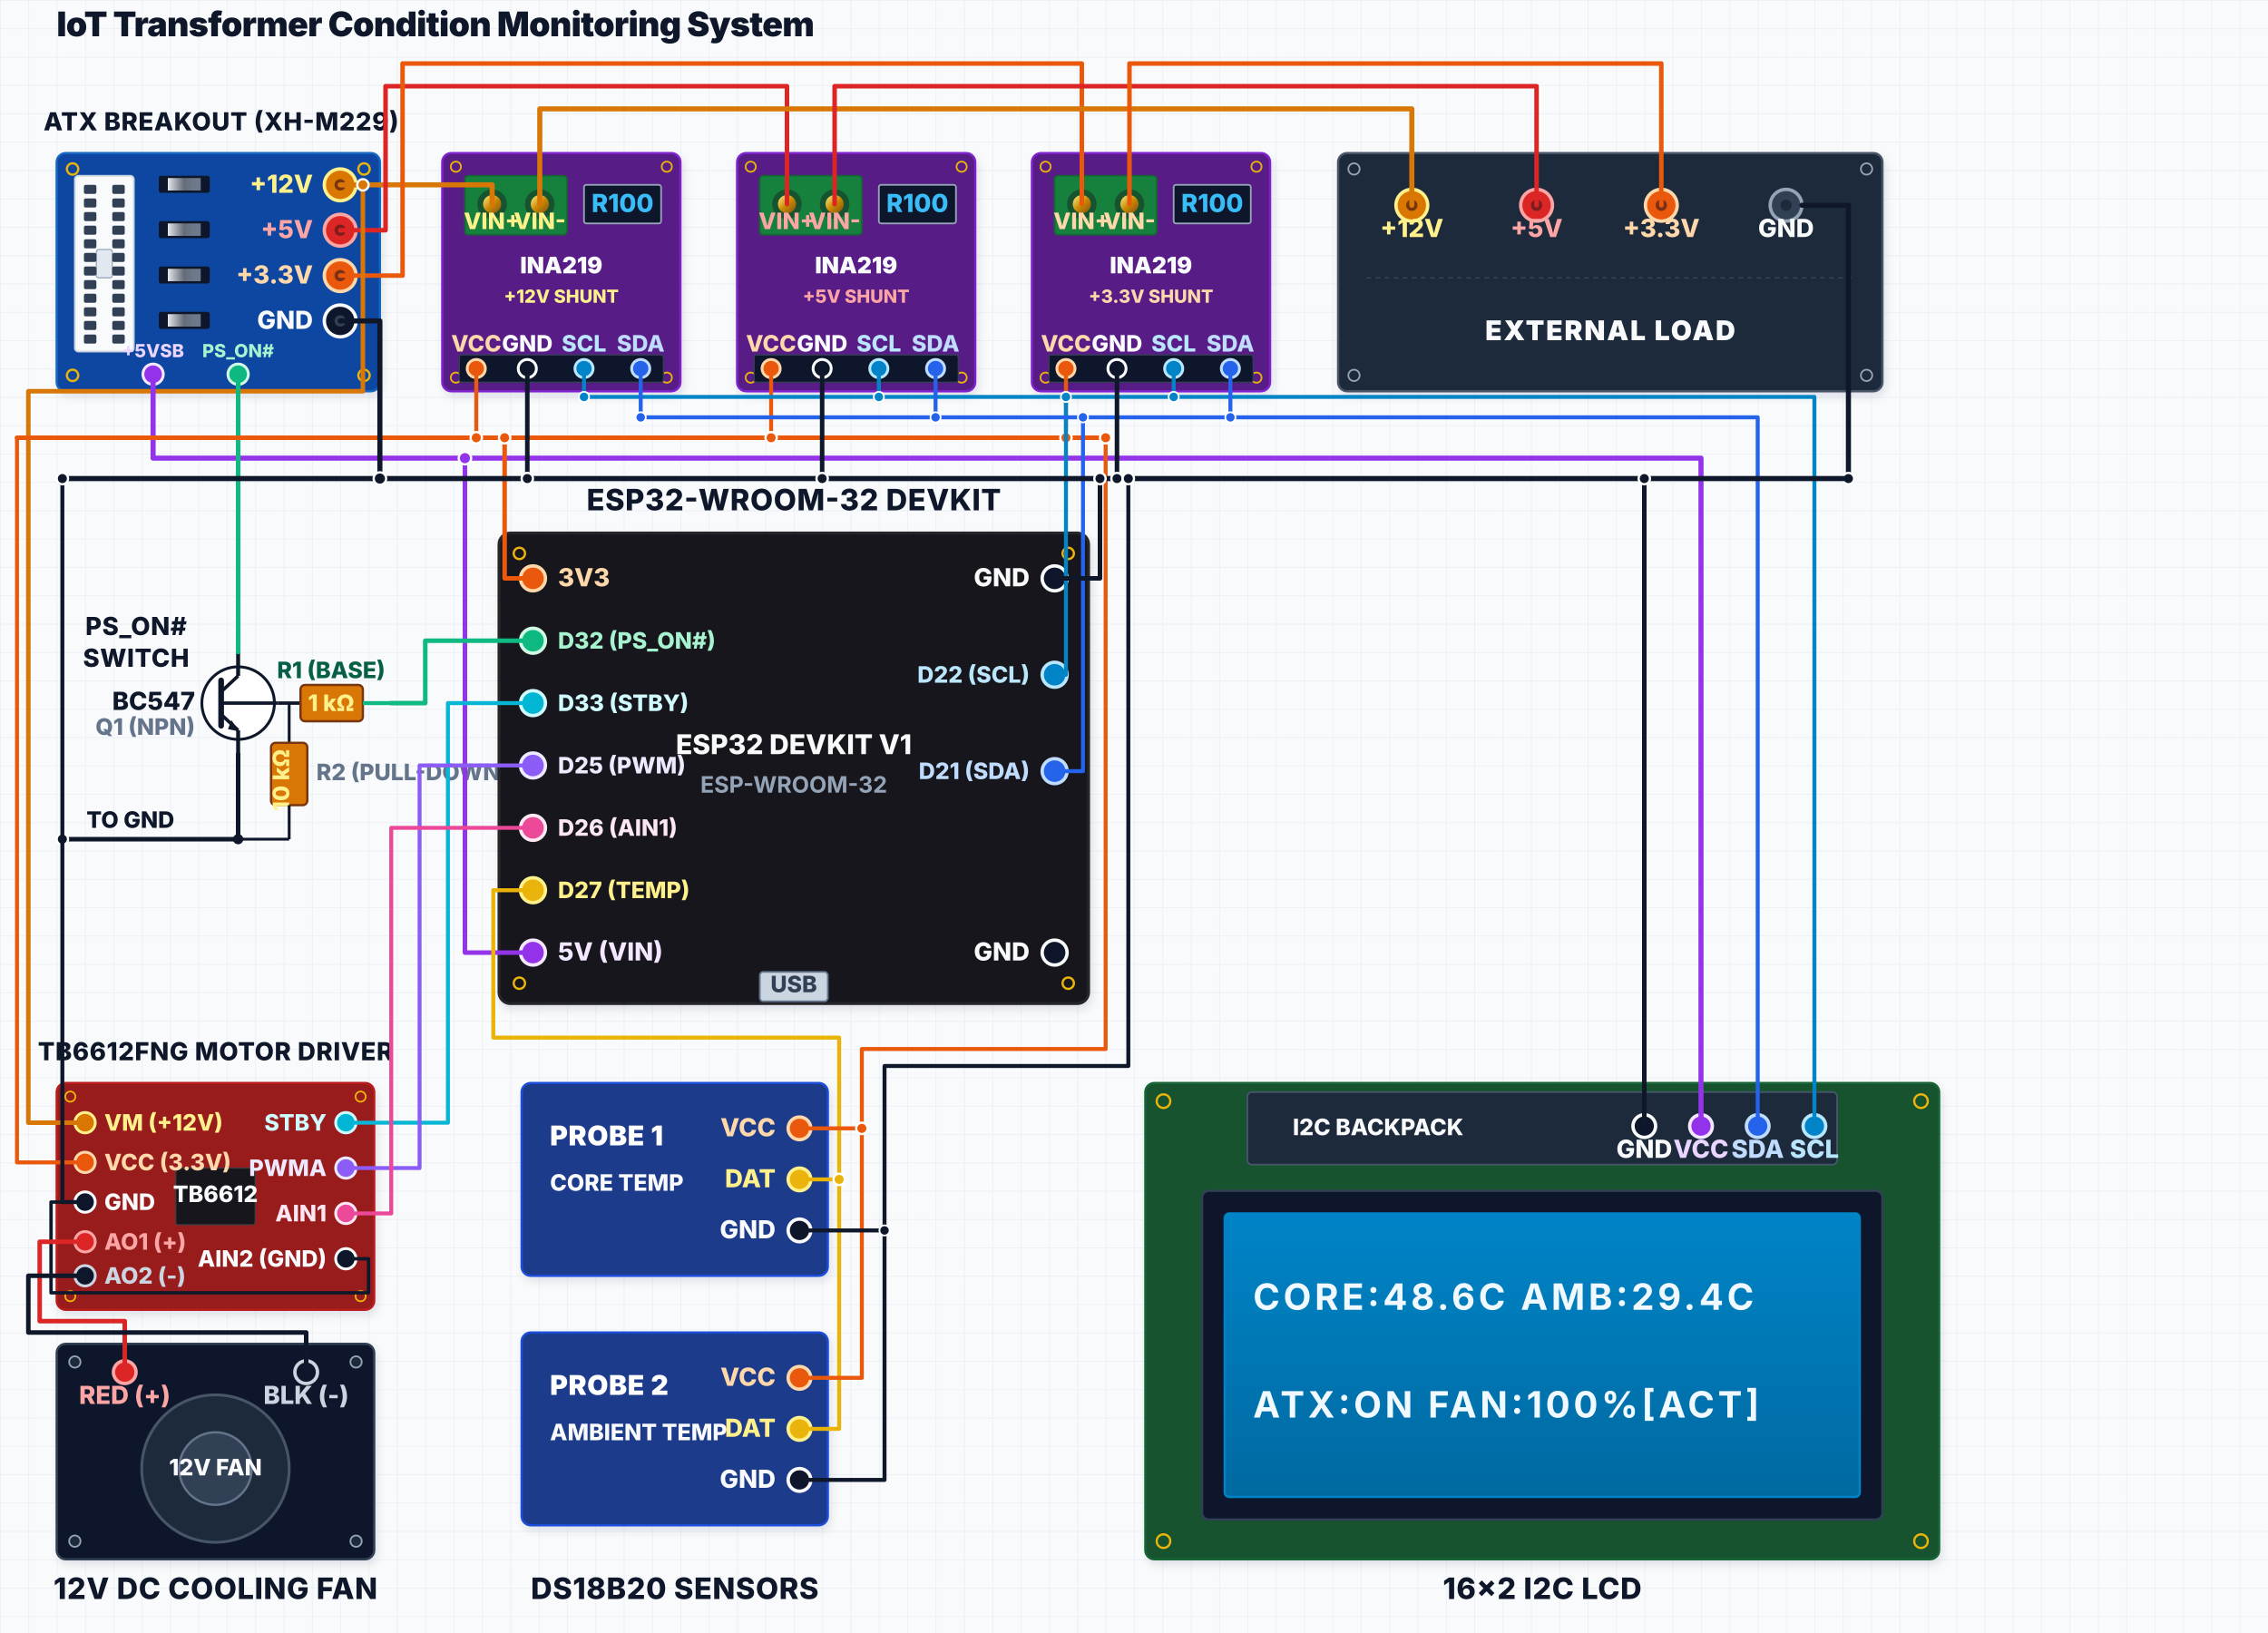
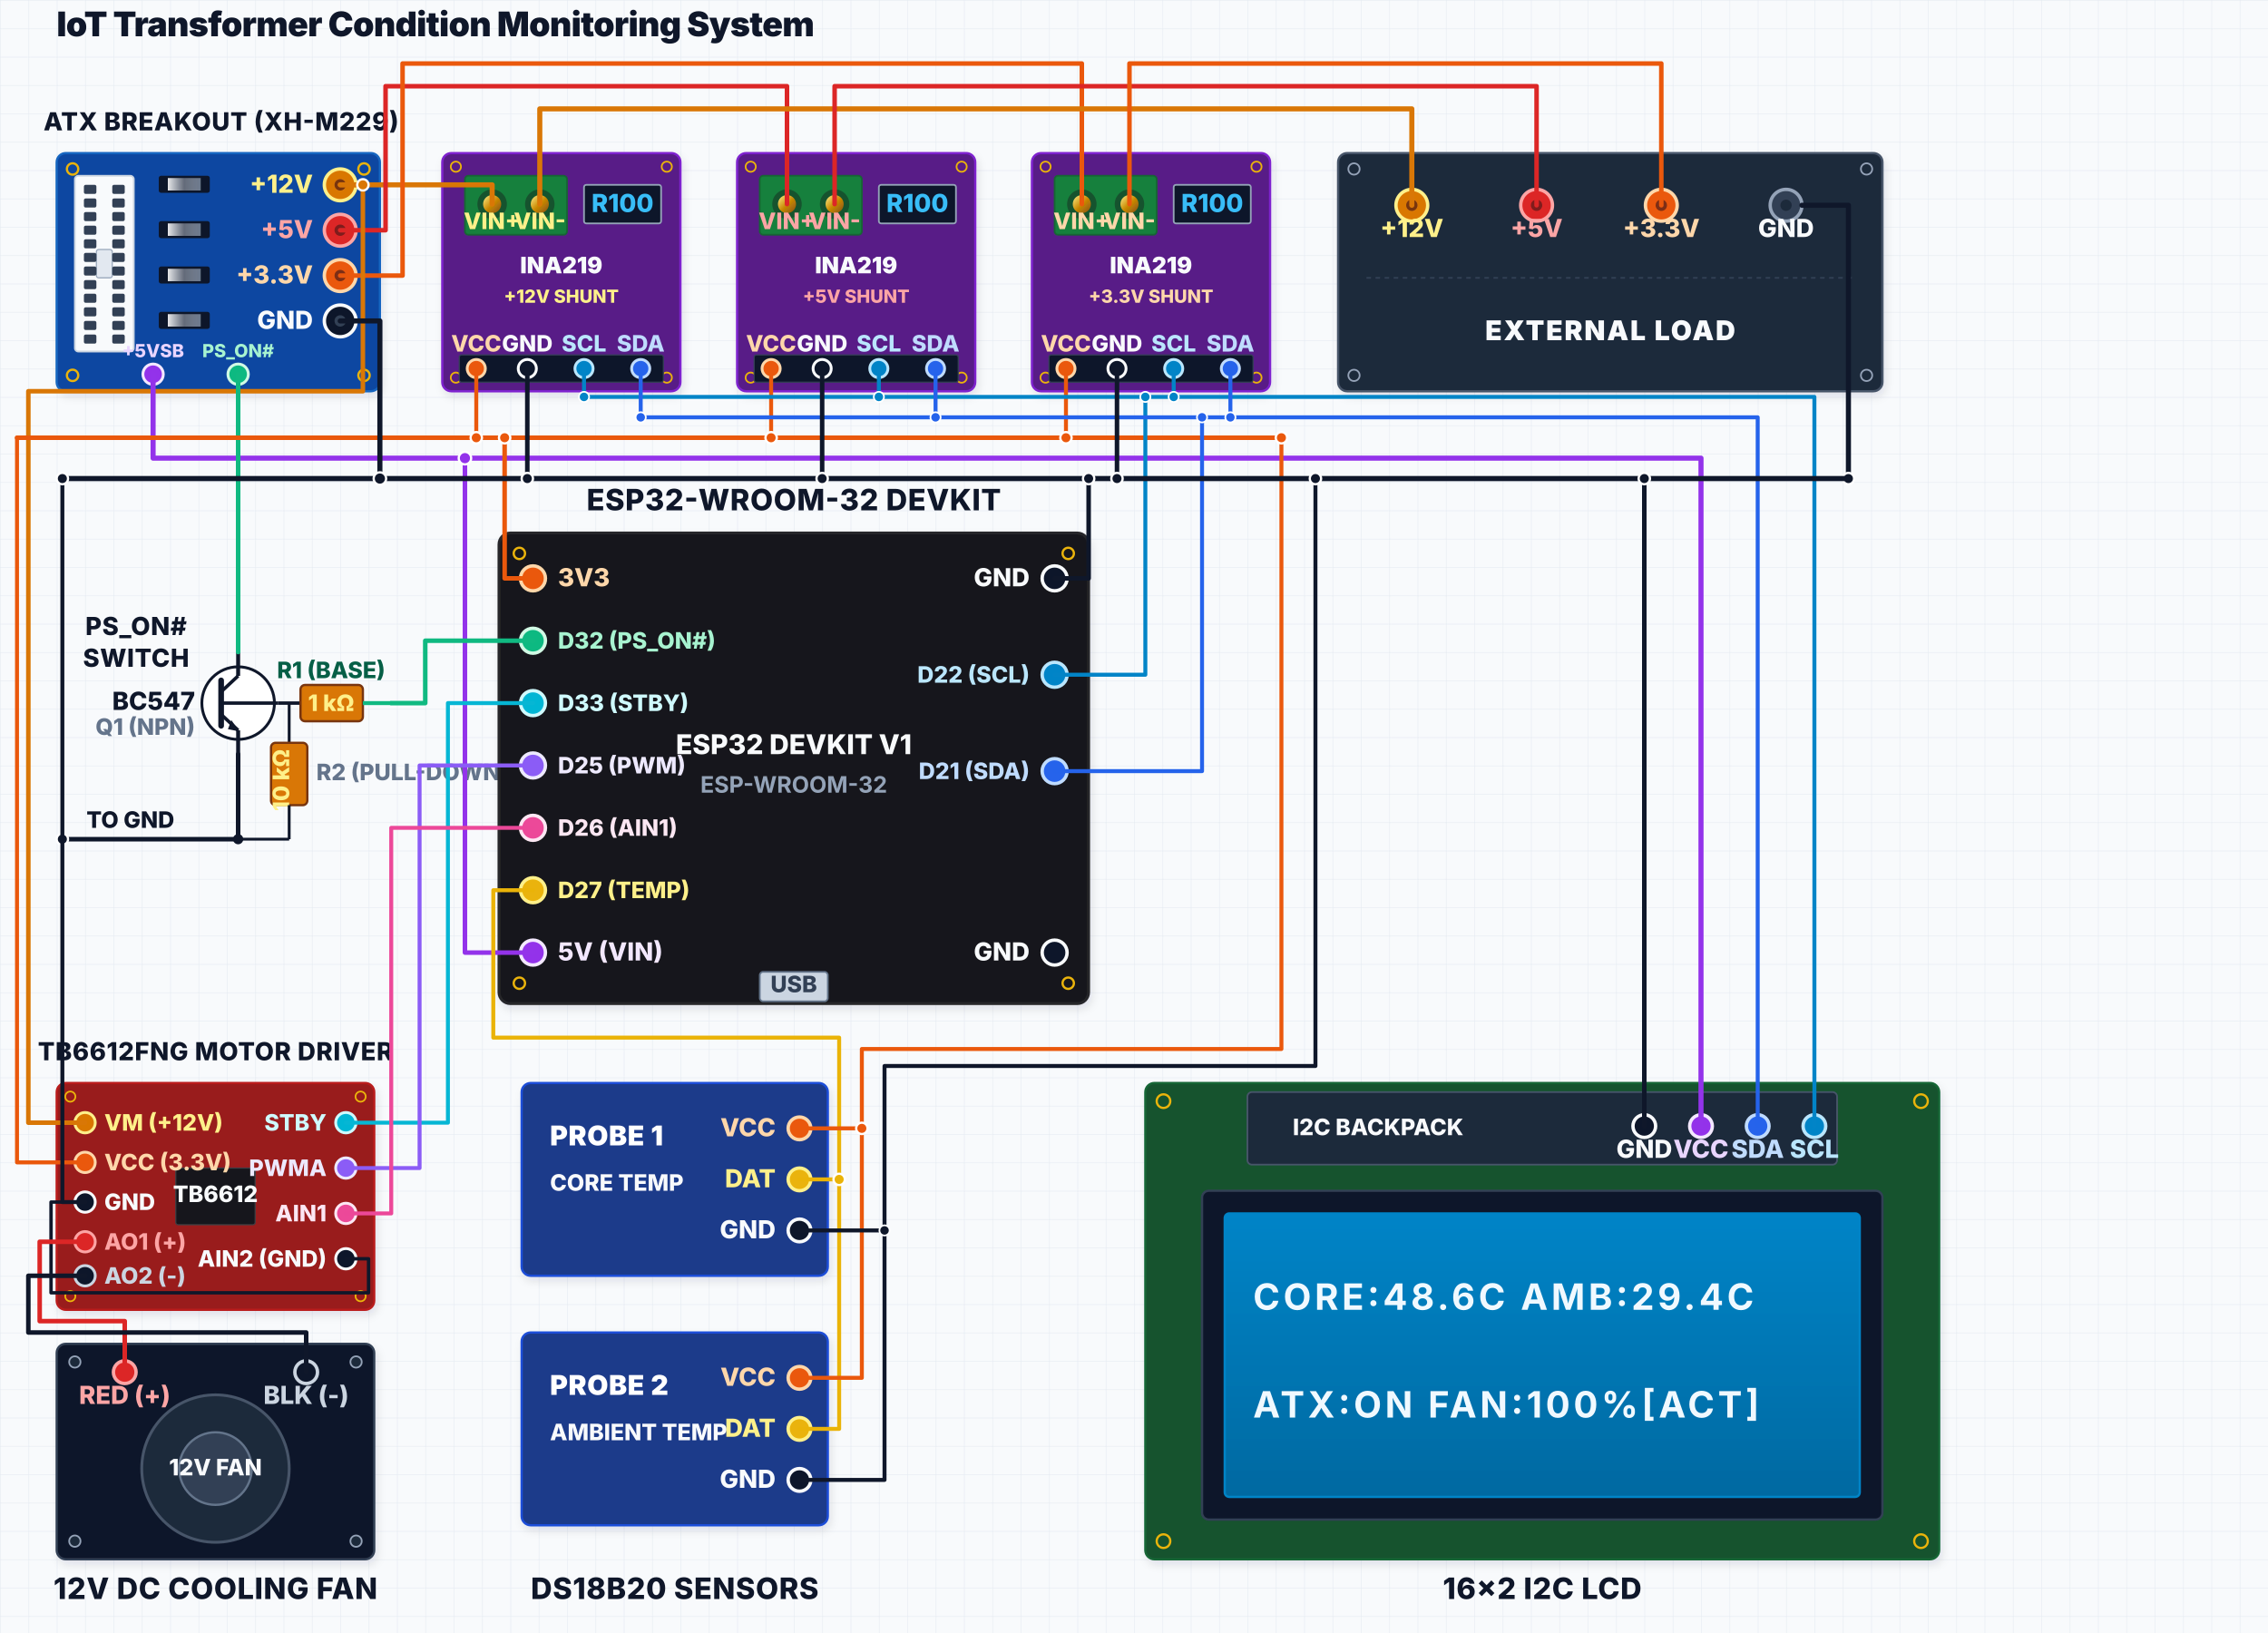
<svg xmlns="http://www.w3.org/2000/svg" viewBox="0 0 2000 1440" width="2000" height="1440">
  <defs>
    <pattern id="cirkit-grid" width="25" height="25" patternUnits="userSpaceOnUse">
      <path d="M 25 0 L 0 0 0 25" fill="none" stroke="#e2e8f0" stroke-width="0.75" />
    </pattern>
    <filter id="pcb-shadow" x="-3%" y="-3%" width="108%" height="110%" filterUnits="userSpaceOnUse">
      <feDropShadow dx="2" dy="4" stdDeviation="4" flood-color="#0f172a" flood-opacity="0.10" />
    </filter>
    <linearGradient id="lcd-blue-glass" x1="0%" y1="0%" x2="0%" y2="100%">
      <stop offset="0%" stop-color="#0284c7" />
      <stop offset="100%" stop-color="#0369a1" />
    </linearGradient>
    <linearGradient id="fuse-glass" x1="0%" y1="0%" x2="100%" y2="0%">
      <stop offset="0%" stop-color="#ffffff" stop-opacity="0.9" />
      <stop offset="50%" stop-color="#e2e8f0" stop-opacity="0.4" />
      <stop offset="100%" stop-color="#94a3b8" stop-opacity="0.7" />
    </linearGradient>
    <linearGradient id="screw-brass" x1="0%" y1="0%" x2="100%" y2="100%">
      <stop offset="0%" stop-color="#fef08a" />
      <stop offset="50%" stop-color="#ca8a04" />
      <stop offset="100%" stop-color="#854d0e" />
    </linearGradient>
  </defs>
  <style>
    text {
      font-family: 'Segoe UI', -apple-system, BlinkMacSystemFont, 'Inter', Roboto, Helvetica, Arial, sans-serif;
      user-select: none;
    }
    .sheet-title {
      font-size: 30px;
      font-weight: 900;
      fill: #0f172a;
      letter-spacing: -0.5px;
    }
    .comp-title {
      font-size: 22px;
      font-weight: 800;
      fill: #0f172a;
      letter-spacing: 0.5px;
    }
    .comp-title-lg {
      font-size: 26px;
      font-weight: 800;
      fill: #0f172a;
      letter-spacing: 0.5px;
    }
    .pin-label {
      font-size: 20px;
      font-weight: 800;
    }
    .pin-label-lg {
      font-size: 22px;
      font-weight: 800;
    }
    .wire-line {
      fill: none;
      stroke-linecap: round;
      stroke-linejoin: round;
    }
  </style>
  <rect width="2000" height="1440" fill="#f8fafc" />
  <rect width="2000" height="1440" fill="url(#cirkit-grid)" />
  <g transform="translate(50, 32)">
    <text class="sheet-title" x="0" y="0">IoT Transformer Condition Monitoring System</text>
  </g>
  <text class="comp-title" x="195" y="115" text-anchor="middle">ATX BREAKOUT (XH-M229)</text>
  <g id="atx-board" transform="translate(50, 135)" filter="url(#pcb-shadow)">
    <rect width="285" height="210" rx="8" fill="#0d47a1" stroke="#1565c0" stroke-width="2" />
    <circle cx="14" cy="14" r="5" fill="#0d47a1" stroke="#eab308" stroke-width="2" />
    <circle cx="271" cy="14" r="5" fill="#0d47a1" stroke="#eab308" stroke-width="2" />
    <circle cx="14" cy="196" r="5" fill="#0d47a1" stroke="#eab308" stroke-width="2" />
    <circle cx="271" cy="196" r="5" fill="#0d47a1" stroke="#eab308" stroke-width="2" />
    <g transform="translate(16, 20)">
      <rect width="52" height="155" rx="3" fill="#f8fafc" stroke="#cbd5e1" stroke-width="1.5" />
      <rect x="19" y="65" width="14" height="25" rx="2" fill="#e2e8f0" stroke="#94a3b8" />
      <g fill="#334155">
        <rect x="8" y="8" width="11" height="8" rx="1.5" />
        <rect x="8" y="20" width="11" height="8" rx="1.5" />
        <rect x="8" y="32" width="11" height="8" rx="1.5" />
        <rect x="8" y="44" width="11" height="8" rx="1.5" />
        <rect x="8" y="56" width="11" height="8" rx="1.5" />
        <rect x="8" y="68" width="11" height="8" rx="1.5" />
        <rect x="8" y="80" width="11" height="8" rx="1.5" />
        <rect x="8" y="92" width="11" height="8" rx="1.5" />
        <rect x="8" y="104" width="11" height="8" rx="1.5" />
        <rect x="8" y="116" width="11" height="8" rx="1.5" />
        <rect x="8" y="128" width="11" height="8" rx="1.5" />
        <rect x="8" y="140" width="11" height="8" rx="1.5" />
        <rect x="33" y="8" width="11" height="8" rx="1.5" />
        <rect x="33" y="20" width="11" height="8" rx="1.5" />
        <rect x="33" y="32" width="11" height="8" rx="1.5" />
        <rect x="33" y="44" width="11" height="8" rx="1.5" />
        <rect x="33" y="56" width="11" height="8" rx="1.5" />
        <rect x="33" y="68" width="11" height="8" rx="1.5" />
        <rect x="33" y="80" width="11" height="8" rx="1.5" />
        <rect x="33" y="92" width="11" height="8" rx="1.5" />
        <rect x="33" y="104" width="11" height="8" rx="1.5" />
        <rect x="33" y="116" width="11" height="8" rx="1.5" />
        <rect x="33" y="128" width="11" height="8" rx="1.5" />
        <rect x="33" y="140" width="11" height="8" rx="1.5" />
      </g>
    </g>
    <g transform="translate(90, 20)">
      <rect y="0" width="45" height="15" rx="2" fill="#0f172a" />
      <rect x="8" y="2" width="29" height="11" fill="url(#fuse-glass)" />
      <rect y="40" width="45" height="15" rx="2" fill="#0f172a" />
      <rect x="8" y="42" width="29" height="11" fill="url(#fuse-glass)" />
      <rect y="80" width="45" height="15" rx="2" fill="#0f172a" />
      <rect x="8" y="82" width="29" height="11" fill="url(#fuse-glass)" />
      <rect y="120" width="45" height="15" rx="2" fill="#0f172a" />
      <rect x="8" y="122" width="29" height="11" fill="url(#fuse-glass)" />
    </g>
    <circle cx="250" cy="28" r="14" fill="#d97706" stroke="#fef08a" stroke-width="3" />
    <circle cx="250" cy="28" r="5" fill="#78350f" />
    <text class="pin-label-lg" x="226" y="35" fill="#fef08a" text-anchor="end">+12V</text>
    <circle cx="250" cy="68" r="14" fill="#dc2626" stroke="#fca5a5" stroke-width="3" />
    <circle cx="250" cy="68" r="5" fill="#7f1d1d" />
    <text class="pin-label-lg" x="226" y="75" fill="#fca5a5" text-anchor="end">+5V</text>
    <circle cx="250" cy="108" r="14" fill="#ea580c" stroke="#fed7aa" stroke-width="3" />
    <circle cx="250" cy="108" r="5" fill="#7c2d12" />
    <text class="pin-label-lg" x="226" y="115" fill="#fed7aa" text-anchor="end">+3.3V</text>
    <circle cx="250" cy="148" r="14" fill="#0f172a" stroke="#f8fafc" stroke-width="3" />
    <circle cx="250" cy="148" r="5" fill="#334155" />
    <text class="pin-label-lg" x="226" y="155" fill="#f8fafc" text-anchor="end">GND</text>
    <text x="85" y="180" fill="#e9d5ff" font-size="16" font-weight="800" text-anchor="middle">+5VSB</text>
    <circle cx="85" cy="195" r="9" fill="#9333ea" stroke="#f3e8ff" stroke-width="2.5" />
    <text x="160" y="180" fill="#a7f3d0" font-size="16" font-weight="800" text-anchor="middle">PS_ON#</text>
    <circle cx="160" cy="195" r="9" fill="#10b981" stroke="#d1fae5" stroke-width="2.5" />
  </g>
  <g id="ina219-12v" transform="translate(390, 135)" filter="url(#pcb-shadow)">
    <rect width="210" height="210" rx="8" fill="#581c87" stroke="#7e22ce" stroke-width="2" />
    <circle cx="12" cy="12" r="4.5" fill="#581c87" stroke="#eab308" stroke-width="1.5" />
    <circle cx="198" cy="12" r="4.5" fill="#581c87" stroke="#eab308" stroke-width="1.5" />
    <circle cx="12" cy="198" r="4.5" fill="#581c87" stroke="#eab308" stroke-width="1.5" />
    <circle cx="198" cy="198" r="4.5" fill="#581c87" stroke="#eab308" stroke-width="1.5" />
    <g transform="translate(20, 20)">
      <rect width="90" height="52" rx="3" fill="#15803d" stroke="#166534" stroke-width="1.5" />
      <circle cx="24" cy="25" r="13" fill="#14532d" />
      <circle cx="24" cy="25" r="8" fill="url(#screw-brass)" />
      <text class="pin-label" x="24" y="47" fill="#fef08a" text-anchor="middle">VIN+</text>
      <circle cx="66" cy="25" r="13" fill="#14532d" />
      <circle cx="66" cy="25" r="8" fill="url(#screw-brass)" />
      <text class="pin-label" x="66" y="47" fill="#fef08a" text-anchor="middle">VIN-</text>
    </g>
    <g transform="translate(125, 28)">
      <rect width="68" height="34" rx="2" fill="#0f172a" stroke="#94a3b8" stroke-width="1.5" />
      <text class="pin-label-lg" x="34" y="24" fill="#38bdf8" text-anchor="middle">R100</text>
    </g>
    <text x="105" y="106" fill="#f8fafc" font-size="20" font-weight="900" text-anchor="middle">INA219</text>
    <text x="105" y="132" fill="#fef08a" font-size="16" font-weight="800" text-anchor="middle">+12V SHUNT</text>
    <g transform="translate(0, 190)">
      <rect x="15" y="-12" width="180" height="24" rx="2" fill="#0f172a" stroke="#334155" />
      <circle cx="30" cy="0" r="8" fill="#ea580c" stroke="#fed7aa" stroke-width="2.5" />
      <text class="pin-label" x="30" y="-15" fill="#fed7aa" text-anchor="middle">VCC</text>
      <circle cx="75" cy="0" r="8" fill="#0f172a" stroke="#f8fafc" stroke-width="2.5" />
      <text class="pin-label" x="75" y="-15" fill="#f8fafc" text-anchor="middle">GND</text>
      <circle cx="125" cy="0" r="8" fill="#0284c7" stroke="#bae6fd" stroke-width="2.5" />
      <text class="pin-label" x="125" y="-15" fill="#bae6fd" text-anchor="middle">SCL</text>
      <circle cx="175" cy="0" r="8" fill="#2563eb" stroke="#bfdbfe" stroke-width="2.5" />
      <text class="pin-label" x="175" y="-15" fill="#bfdbfe" text-anchor="middle">SDA</text>
    </g>
  </g>
  <g id="ina219-5v" transform="translate(650, 135)" filter="url(#pcb-shadow)">
    <rect width="210" height="210" rx="8" fill="#581c87" stroke="#7e22ce" stroke-width="2" />
    <circle cx="12" cy="12" r="4.5" fill="#581c87" stroke="#eab308" stroke-width="1.5" />
    <circle cx="198" cy="12" r="4.5" fill="#581c87" stroke="#eab308" stroke-width="1.5" />
    <circle cx="12" cy="198" r="4.5" fill="#581c87" stroke="#eab308" stroke-width="1.5" />
    <circle cx="198" cy="198" r="4.5" fill="#581c87" stroke="#eab308" stroke-width="1.5" />
    <g transform="translate(20, 20)">
      <rect width="90" height="52" rx="3" fill="#15803d" stroke="#166534" stroke-width="1.5" />
      <circle cx="24" cy="25" r="13" fill="#14532d" />
      <circle cx="24" cy="25" r="8" fill="url(#screw-brass)" />
      <text class="pin-label" x="24" y="47" fill="#fca5a5" text-anchor="middle">VIN+</text>
      <circle cx="66" cy="25" r="13" fill="#14532d" />
      <circle cx="66" cy="25" r="8" fill="url(#screw-brass)" />
      <text class="pin-label" x="66" y="47" fill="#fca5a5" text-anchor="middle">VIN-</text>
    </g>
    <g transform="translate(125, 28)">
      <rect width="68" height="34" rx="2" fill="#0f172a" stroke="#94a3b8" stroke-width="1.5" />
      <text class="pin-label-lg" x="34" y="24" fill="#38bdf8" text-anchor="middle">R100</text>
    </g>
    <text x="105" y="106" fill="#f8fafc" font-size="20" font-weight="900" text-anchor="middle">INA219</text>
    <text x="105" y="132" fill="#fca5a5" font-size="16" font-weight="800" text-anchor="middle">+5V SHUNT</text>
    <g transform="translate(0, 190)">
      <rect x="15" y="-12" width="180" height="24" rx="2" fill="#0f172a" stroke="#334155" />
      <circle cx="30" cy="0" r="8" fill="#ea580c" stroke="#fed7aa" stroke-width="2.5" />
      <text class="pin-label" x="30" y="-15" fill="#fed7aa" text-anchor="middle">VCC</text>
      <circle cx="75" cy="0" r="8" fill="#0f172a" stroke="#f8fafc" stroke-width="2.5" />
      <text class="pin-label" x="75" y="-15" fill="#f8fafc" text-anchor="middle">GND</text>
      <circle cx="125" cy="0" r="8" fill="#0284c7" stroke="#bae6fd" stroke-width="2.5" />
      <text class="pin-label" x="125" y="-15" fill="#bae6fd" text-anchor="middle">SCL</text>
      <circle cx="175" cy="0" r="8" fill="#2563eb" stroke="#bfdbfe" stroke-width="2.5" />
      <text class="pin-label" x="175" y="-15" fill="#bfdbfe" text-anchor="middle">SDA</text>
    </g>
  </g>
  <g id="ina219-3v3" transform="translate(910, 135)" filter="url(#pcb-shadow)">
    <rect width="210" height="210" rx="8" fill="#581c87" stroke="#7e22ce" stroke-width="2" />
    <circle cx="12" cy="12" r="4.5" fill="#581c87" stroke="#eab308" stroke-width="1.5" />
    <circle cx="198" cy="12" r="4.5" fill="#581c87" stroke="#eab308" stroke-width="1.5" />
    <circle cx="12" cy="198" r="4.5" fill="#581c87" stroke="#eab308" stroke-width="1.5" />
    <circle cx="198" cy="198" r="4.5" fill="#581c87" stroke="#eab308" stroke-width="1.5" />
    <g transform="translate(20, 20)">
      <rect width="90" height="52" rx="3" fill="#15803d" stroke="#166534" stroke-width="1.5" />
      <circle cx="24" cy="25" r="13" fill="#14532d" />
      <circle cx="24" cy="25" r="8" fill="url(#screw-brass)" />
      <text class="pin-label" x="24" y="47" fill="#fed7aa" text-anchor="middle">VIN+</text>
      <circle cx="66" cy="25" r="13" fill="#14532d" />
      <circle cx="66" cy="25" r="8" fill="url(#screw-brass)" />
      <text class="pin-label" x="66" y="47" fill="#fed7aa" text-anchor="middle">VIN-</text>
    </g>
    <g transform="translate(125, 28)">
      <rect width="68" height="34" rx="2" fill="#0f172a" stroke="#94a3b8" stroke-width="1.5" />
      <text class="pin-label-lg" x="34" y="24" fill="#38bdf8" text-anchor="middle">R100</text>
    </g>
    <text x="105" y="106" fill="#f8fafc" font-size="20" font-weight="900" text-anchor="middle">INA219</text>
    <text x="105" y="132" fill="#fed7aa" font-size="16" font-weight="800" text-anchor="middle">+3.3V SHUNT</text>
    <g transform="translate(0, 190)">
      <rect x="15" y="-12" width="180" height="24" rx="2" fill="#0f172a" stroke="#334155" />
      <circle cx="30" cy="0" r="8" fill="#ea580c" stroke="#fed7aa" stroke-width="2.5" />
      <text class="pin-label" x="30" y="-15" fill="#fed7aa" text-anchor="middle">VCC</text>
      <circle cx="75" cy="0" r="8" fill="#0f172a" stroke="#f8fafc" stroke-width="2.5" />
      <text class="pin-label" x="75" y="-15" fill="#f8fafc" text-anchor="middle">GND</text>
      <circle cx="125" cy="0" r="8" fill="#0284c7" stroke="#bae6fd" stroke-width="2.5" />
      <text class="pin-label" x="125" y="-15" fill="#bae6fd" text-anchor="middle">SCL</text>
      <circle cx="175" cy="0" r="8" fill="#2563eb" stroke="#bfdbfe" stroke-width="2.5" />
      <text class="pin-label" x="175" y="-15" fill="#bfdbfe" text-anchor="middle">SDA</text>
    </g>
  </g>
  <g id="external-loads" transform="translate(1180, 135)" filter="url(#pcb-shadow)">
    <rect width="480" height="210" rx="8" fill="#1e293b" stroke="#475569" stroke-width="2" />
    <circle cx="14" cy="14" r="5" fill="#1e293b" stroke="#94a3b8" stroke-width="1.5" />
    <circle cx="466" cy="14" r="5" fill="#1e293b" stroke="#94a3b8" stroke-width="1.5" />
    <circle cx="14" cy="196" r="5" fill="#1e293b" stroke="#94a3b8" stroke-width="1.5" />
    <circle cx="466" cy="196" r="5" fill="#1e293b" stroke="#94a3b8" stroke-width="1.5" />
    <g transform="translate(65, 46)">
      <circle cx="0" cy="0" r="14" fill="#d97706" stroke="#fef08a" stroke-width="3" />
      <circle cx="0" cy="0" r="5" fill="#78350f" />
      <text class="pin-label-lg" x="0" y="28" fill="#fef08a" text-anchor="middle">+12V</text>
    </g>
    <g transform="translate(175, 46)">
      <circle cx="0" cy="0" r="14" fill="#dc2626" stroke="#fca5a5" stroke-width="3" />
      <circle cx="0" cy="0" r="5" fill="#7f1d1d" />
      <text class="pin-label-lg" x="0" y="28" fill="#fca5a5" text-anchor="middle">+5V</text>
    </g>
    <g transform="translate(285, 46)">
      <circle cx="0" cy="0" r="14" fill="#ea580c" stroke="#fed7aa" stroke-width="3" />
      <circle cx="0" cy="0" r="5" fill="#7c2d12" />
      <text class="pin-label-lg" x="0" y="28" fill="#fed7aa" text-anchor="middle">+3.3V</text>
    </g>
    <g transform="translate(395, 46)">
      <circle cx="0" cy="0" r="14" fill="#334155" stroke="#94a3b8" stroke-width="3" />
      <circle cx="0" cy="0" r="5" fill="#1e293b" />
      <text class="pin-label-lg" x="0" y="28" fill="#f8fafc" text-anchor="middle">GND</text>
    </g>
    <line x1="25" y1="110" x2="455" y2="110" stroke="#334155" stroke-width="1.5" stroke-dasharray="4,4" />
    <text x="240" y="165" fill="#f8fafc" font-size="24" font-weight="900" letter-spacing="1.5" text-anchor="middle">EXTERNAL LOAD</text>
  </g>
  <g transform="translate(120, 560)">
    <text class="comp-title" x="0" y="0" text-anchor="middle">PS_ON#</text>
    <text class="comp-title" x="0" y="28" text-anchor="middle">SWITCH</text>
  </g>
  <g id="bc547-schematic" transform="translate(50, 470)">
    <g transform="translate(160, 150)">
      <circle cx="0" cy="0" r="32" fill="#ffffff" stroke="#0f172a" stroke-width="2.5" />
      <line x1="-15" y1="-20" x2="-15" y2="20" stroke="#0f172a" stroke-width="5" stroke-linecap="round" />
      <line x1="-15" y1="0" x2="35" y2="0" stroke="#0f172a" stroke-width="3" />
      <line x1="-15" y1="-10" x2="0" y2="-24" stroke="#0f172a" stroke-width="3" />
      <line x1="0" y1="-24" x2="0" y2="-45" stroke="#0f172a" stroke-width="3.5" />
      <line x1="-15" y1="10" x2="0" y2="24" stroke="#0f172a" stroke-width="3" />
      <line x1="0" y1="24" x2="0" y2="45" stroke="#0f172a" stroke-width="3.5" />
      <polygon points="-6,15 1,25 -9,23" fill="#0f172a" />
      <text class="pin-label-lg" x="-38" y="6" fill="#0f172a" text-anchor="end">BC547</text>
      <text class="pin-label" x="-38" y="28" fill="#64748b" font-size="16" text-anchor="end">Q1 (NPN)</text>
    </g>
    <g transform="translate(195, 150)">
      <line x1="0" y1="0" x2="20" y2="0" stroke="#0f172a" stroke-width="3" />
      <rect x="20" y="-16" width="55" height="32" rx="4" fill="#d97706" stroke="#78350f" stroke-width="2" />
      <text class="pin-label" x="47" y="7" fill="#fef08a" text-anchor="middle">1 kΩ</text>
      <text class="pin-label" x="47" y="-22" fill="#065f46" font-size="16" text-anchor="middle">R1 (BASE)</text>
      <line x1="75" y1="0" x2="100" y2="0" stroke="#10b981" stroke-width="3.5" />
    </g>
    <g transform="translate(205, 150)">
      <line x1="0" y1="0" x2="0" y2="35" stroke="#0f172a" stroke-width="2.5" />
      <rect x="-16" y="35" width="32" height="55" rx="4" fill="#d97706" stroke="#78350f" stroke-width="2" />
      <text class="pin-label" x="0" y="68" fill="#fef08a" text-anchor="middle" transform="rotate(-90 0 68)">10 kΩ</text>
      <text class="pin-label" x="24" y="68" fill="#64748b" font-size="15">R2 (PULL-DOWN)</text>
      <line x1="0" y1="90" x2="0" y2="120" stroke="#0f172a" stroke-width="2.5" />
      <line x1="0" y1="120" x2="-45" y2="120" stroke="#0f172a" stroke-width="2.5" />
      <circle cx="-45" cy="120" r="4.5" fill="#0f172a" />
    </g>
    <line x1="160" y1="195" x2="160" y2="270" stroke="#0f172a" stroke-width="4" />
    <text class="pin-label" x="65" y="260" fill="#0f172a" text-anchor="middle">TO GND</text>
  </g>
  <text class="comp-title-lg" x="700" y="450" text-anchor="middle">ESP32-WROOM-32 DEVKIT</text>
  <g id="esp32-devkit" transform="translate(440, 470)" filter="url(#pcb-shadow)">
    <rect width="520" height="415" rx="10" fill="#18181b" stroke="#27272a" stroke-width="2.5" />
    <circle cx="18" cy="18" r="5" fill="#18181b" stroke="#eab308" stroke-width="2" />
    <circle cx="502" cy="18" r="5" fill="#18181b" stroke="#eab308" stroke-width="2" />
    <circle cx="18" cy="397" r="5" fill="#18181b" stroke="#eab308" stroke-width="2" />
    <circle cx="502" cy="397" r="5" fill="#18181b" stroke="#eab308" stroke-width="2" />
    <g transform="translate(260, 205)">
      <text x="0" y="-10" fill="#f8fafc" font-size="24" font-weight="800" text-anchor="middle">ESP32 DEVKIT V1</text>
      <text x="0" y="24" fill="#94a3b8" font-size="20" font-weight="700" text-anchor="middle">ESP-WROOM-32</text>
    </g>
    <g transform="translate(230, 387)">
      <rect width="60" height="26" rx="3" fill="#cbd5e1" stroke="#64748b" stroke-width="1.5" />
      <text class="pin-label" x="30" y="18" fill="#334155" text-anchor="middle">USB</text>
    </g>
    <g id="esp32-left-pins">
      <circle cx="30" cy="40" r="11" fill="#ea580c" stroke="#fed7aa" stroke-width="3" />
      <text class="pin-label-lg" x="52" y="47" fill="#fed7aa">3V3</text>
      <circle cx="30" cy="95" r="11" fill="#10b981" stroke="#d1fae5" stroke-width="3" />
      <text class="pin-label" x="52" y="102" fill="#a7f3d0">D32 (PS_ON#)</text>
      <circle cx="30" cy="150" r="11" fill="#06b6d4" stroke="#cffafe" stroke-width="3" />
      <text class="pin-label" x="52" y="157" fill="#cffafe">D33 (STBY)</text>
      <circle cx="30" cy="205" r="11" fill="#8b5cf6" stroke="#ede9fe" stroke-width="3" />
      <text class="pin-label" x="52" y="212" fill="#ede9fe">D25 (PWM)</text>
      <circle cx="30" cy="260" r="11" fill="#ec4899" stroke="#fce7f3" stroke-width="3" />
      <text class="pin-label" x="52" y="267" fill="#fce7f3">D26 (AIN1)</text>
      <circle cx="30" cy="315" r="11" fill="#eab308" stroke="#fef08a" stroke-width="3" />
      <text class="pin-label" x="52" y="322" fill="#fef08a">D27 (TEMP)</text>
      <circle cx="30" cy="370" r="11" fill="#9333ea" stroke="#f3e8ff" stroke-width="3" />
      <text class="pin-label-lg" x="52" y="377" fill="#f3e8ff">5V (VIN)</text>
    </g>
    <g id="esp32-right-pins">
      <circle cx="490" cy="40" r="11" fill="#0f172a" stroke="#f8fafc" stroke-width="3" />
      <text class="pin-label-lg" x="468" y="47" fill="#f8fafc" text-anchor="end">GND</text>
      <circle cx="490" cy="125" r="11" fill="#0284c7" stroke="#bae6fd" stroke-width="3" />
      <text class="pin-label" x="468" y="132" fill="#bae6fd" text-anchor="end">D22 (SCL)</text>
      <circle cx="490" cy="210" r="11" fill="#2563eb" stroke="#bfdbfe" stroke-width="3" />
      <text class="pin-label" x="468" y="217" fill="#bfdbfe" text-anchor="end">D21 (SDA)</text>
      <circle cx="490" cy="370" r="11" fill="#0f172a" stroke="#f8fafc" stroke-width="3" />
      <text class="pin-label-lg" x="468" y="377" fill="#f8fafc" text-anchor="end">GND</text>
    </g>
  </g>
  <text class="comp-title" x="190" y="935" text-anchor="middle">TB6612FNG MOTOR DRIVER</text>
  <g id="tb6612-module" transform="translate(50, 955)" filter="url(#pcb-shadow)">
    <rect width="280" height="200" rx="8" fill="#991b1b" stroke="#b91c1c" stroke-width="2" />
    <circle cx="12" cy="12" r="4.5" fill="#991b1b" stroke="#eab308" stroke-width="1.5" />
    <circle cx="268" cy="12" r="4.5" fill="#991b1b" stroke="#eab308" stroke-width="1.5" />
    <circle cx="12" cy="188" r="4.5" fill="#991b1b" stroke="#eab308" stroke-width="1.5" />
    <circle cx="268" cy="188" r="4.5" fill="#991b1b" stroke="#eab308" stroke-width="1.5" />
    <rect x="105" y="75" width="70" height="50" rx="2" fill="#18181b" stroke="#3f3f46" />
    <text class="pin-label" x="140" y="105" fill="#f8fafc" text-anchor="middle">TB6612</text>
    <circle cx="25" cy="35" r="9" fill="#d97706" stroke="#fef08a" stroke-width="2.5" />
    <text class="pin-label" x="42" y="42" fill="#fef08a">VM (+12V)</text>
    <circle cx="25" cy="70" r="9" fill="#ea580c" stroke="#fed7aa" stroke-width="2.5" />
    <text class="pin-label" x="42" y="77" fill="#fed7aa">VCC (3.3V)</text>
    <circle cx="25" cy="105" r="9" fill="#0f172a" stroke="#f8fafc" stroke-width="2.5" />
    <text class="pin-label" x="42" y="112" fill="#f8fafc">GND</text>
    <circle cx="25" cy="140" r="9" fill="#dc2626" stroke="#fca5a5" stroke-width="2.5" />
    <text class="pin-label" x="42" y="147" fill="#fca5a5">AO1 (+)</text>
    <circle cx="25" cy="170" r="9" fill="#0f172a" stroke="#cbd5e1" stroke-width="2.5" />
    <text class="pin-label" x="42" y="177" fill="#cbd5e1">AO2 (-)</text>
    <circle cx="255" cy="35" r="9" fill="#06b6d4" stroke="#cffafe" stroke-width="2.5" />
    <text class="pin-label" x="238" y="42" fill="#cffafe" text-anchor="end">STBY</text>
    <circle cx="255" cy="75" r="9" fill="#8b5cf6" stroke="#ede9fe" stroke-width="2.5" />
    <text class="pin-label" x="238" y="82" fill="#ede9fe" text-anchor="end">PWMA</text>
    <circle cx="255" cy="115" r="9" fill="#ec4899" stroke="#fce7f3" stroke-width="2.5" />
    <text class="pin-label" x="238" y="122" fill="#fce7f3" text-anchor="end">AIN1</text>
    <circle cx="255" cy="155" r="9" fill="#0f172a" stroke="#f8fafc" stroke-width="2.5" />
    <text class="pin-label" x="238" y="162" fill="#f8fafc" text-anchor="end">AIN2 (GND)</text>
  </g>
  <g id="cooling-fan" transform="translate(50, 1185)" filter="url(#pcb-shadow)">
    <rect width="280" height="190" rx="8" fill="#0f172a" stroke="#334155" stroke-width="2" />
    <circle cx="16" cy="16" r="5" fill="#1e293b" stroke="#94a3b8" stroke-width="1.5" />
    <circle cx="264" cy="16" r="5" fill="#1e293b" stroke="#94a3b8" stroke-width="1.5" />
    <circle cx="16" cy="174" r="5" fill="#1e293b" stroke="#94a3b8" stroke-width="1.5" />
    <circle cx="264" cy="174" r="5" fill="#1e293b" stroke="#94a3b8" stroke-width="1.5" />
    <circle cx="140" cy="110" r="65" fill="#1e293b" stroke="#475569" stroke-width="2.5" />
    <circle cx="140" cy="110" r="32" fill="#334155" stroke="#64748b" stroke-width="2" />
    <text class="pin-label" x="140" y="116" fill="#f8fafc" text-anchor="middle">12V FAN</text>
    <g transform="translate(60, 25)">
      <circle cx="0" cy="0" r="10" fill="#dc2626" stroke="#fca5a5" stroke-width="3" />
      <text class="pin-label-lg" x="0" y="28" fill="#fca5a5" text-anchor="middle">RED (+)</text>
    </g>
    <g transform="translate(220, 25)">
      <circle cx="0" cy="0" r="10" fill="#0f172a" stroke="#cbd5e1" stroke-width="3" />
      <text class="pin-label-lg" x="0" y="28" fill="#cbd5e1" text-anchor="middle">BLK (-)</text>
    </g>
  </g>
  <text class="comp-title-lg" x="190" y="1410" text-anchor="middle">12V DC COOLING FAN</text>
  <g id="temp-core-mod" transform="translate(460, 955)" filter="url(#pcb-shadow)">
    <rect width="270" height="170" rx="8" fill="#1e3a8a" stroke="#1d4ed8" stroke-width="2" />
    <text x="25" y="55" fill="#ffffff" font-size="24" font-weight="900" letter-spacing="0.5px">PROBE 1</text>
    <text x="25" y="95" fill="#f8fafc" font-size="20" font-weight="800">CORE TEMP</text>
    <circle cx="245" cy="40" r="10" fill="#ea580c" stroke="#fed7aa" stroke-width="3" />
    <text x="224" y="47" fill="#fed7aa" font-size="22" font-weight="800" text-anchor="end">VCC</text>
    <circle cx="245" cy="85" r="10" fill="#eab308" stroke="#fef08a" stroke-width="3" />
    <text x="224" y="92" fill="#fef08a" font-size="22" font-weight="800" text-anchor="end">DAT</text>
    <circle cx="245" cy="130" r="10" fill="#0f172a" stroke="#f8fafc" stroke-width="3" />
    <text x="224" y="137" fill="#f8fafc" font-size="22" font-weight="800" text-anchor="end">GND</text>
  </g>
  <g id="temp-amb-mod" transform="translate(460, 1175)" filter="url(#pcb-shadow)">
    <rect width="270" height="170" rx="8" fill="#1e3a8a" stroke="#1d4ed8" stroke-width="2" />
    <text x="25" y="55" fill="#ffffff" font-size="24" font-weight="900" letter-spacing="0.5px">PROBE 2</text>
    <text x="25" y="95" fill="#f8fafc" font-size="20" font-weight="800">AMBIENT TEMP</text>
    <circle cx="245" cy="40" r="10" fill="#ea580c" stroke="#fed7aa" stroke-width="3" />
    <text x="224" y="47" fill="#fed7aa" font-size="22" font-weight="800" text-anchor="end">VCC</text>
    <circle cx="245" cy="85" r="10" fill="#eab308" stroke="#fef08a" stroke-width="3" />
    <text x="224" y="92" fill="#fef08a" font-size="22" font-weight="800" text-anchor="end">DAT</text>
    <circle cx="245" cy="130" r="10" fill="#0f172a" stroke="#f8fafc" stroke-width="3" />
    <text x="224" y="137" fill="#f8fafc" font-size="22" font-weight="800" text-anchor="end">GND</text>
  </g>
  <text class="comp-title-lg" x="595" y="1410" text-anchor="middle">DS18B20 SENSORS</text>
  <g id="lcd-display" transform="translate(1010, 955)" filter="url(#pcb-shadow)">
    <rect width="700" height="420" rx="8" fill="#14532d" stroke="#166534" stroke-width="2" />
    <circle cx="16" cy="16" r="6" fill="#14532d" stroke="#eab308" stroke-width="2" />
    <circle cx="684" cy="16" r="6" fill="#14532d" stroke="#eab308" stroke-width="2" />
    <circle cx="16" cy="404" r="6" fill="#14532d" stroke="#eab308" stroke-width="2" />
    <circle cx="684" cy="404" r="6" fill="#14532d" stroke="#eab308" stroke-width="2" />
    <g transform="translate(90, 8)">
      <rect width="520" height="64" rx="4" fill="#1e293b" stroke="#475569" stroke-width="1.5" />
      <text class="pin-label" x="40" y="38" fill="#f8fafc">I2C BACKPACK</text>
      <circle cx="350" cy="30" r="10" fill="#0f172a" stroke="#f8fafc" stroke-width="3" />
      <text class="pin-label-lg" x="350" y="58" fill="#f8fafc" text-anchor="middle">GND</text>
      <circle cx="400" cy="30" r="10" fill="#9333ea" stroke="#f3e8ff" stroke-width="3" />
      <text class="pin-label-lg" x="400" y="58" fill="#e9d5ff" text-anchor="middle">VCC</text>
      <circle cx="450" cy="30" r="10" fill="#2563eb" stroke="#bfdbfe" stroke-width="3" />
      <text class="pin-label-lg" x="450" y="58" fill="#bfdbfe" text-anchor="middle">SDA</text>
      <circle cx="500" cy="30" r="10" fill="#0284c7" stroke="#bae6fd" stroke-width="3" />
      <text class="pin-label-lg" x="500" y="58" fill="#bae6fd" text-anchor="middle">SCL</text>
    </g>
    <rect x="50" y="95" width="600" height="290" rx="6" fill="#0f172a" stroke="#334155" stroke-width="2" />
    <rect x="70" y="115" width="560" height="250" rx="4" fill="url(#lcd-blue-glass)" stroke="#0284c7" stroke-width="2" />
    <text x="95" y="200" fill="#f0f9ff" font-family="'JetBrains Mono', Consolas, monospace" font-size="32" font-weight="bold" letter-spacing="3">
      CORE:48.6C AMB:29.4C
    </text>
    <text x="95" y="295" fill="#f0f9ff" font-family="'JetBrains Mono', Consolas, monospace" font-size="32" font-weight="bold" letter-spacing="3">
      ATX:ON  FAN:100%[ACT]
    </text>
  </g>
  <text class="comp-title-lg" x="1360" y="1410" text-anchor="middle">16×2 I2C LCD</text>
  <g id="wires-power">
    <path class="wire-line" stroke="#d97706" stroke-width="4.5" d="M 300 163 L 434 163 L 434 180" />
    <path class="wire-line" stroke="#dc2626" stroke-width="4" d="M 300 203 L 340 203 L 340 76 L 694 76 L 694 180" />
    <path class="wire-line" stroke="#ea580c" stroke-width="4" d="M 300 243 L 355 243 L 355 56 L 954 56 L 954 180" />
    <path class="wire-line" stroke="#d97706" stroke-width="4" d="M 300 163 L 320 163 L 320 345 L 25 345 L 25 990 L 75 990" />
    <circle cx="320" cy="163" r="5" fill="#d97706" stroke="#ffffff" stroke-width="2" />
    <path class="wire-line" stroke="#d97706" stroke-width="4.5" d="M 476 180 L 476 96 L 1245 96 L 1245 181" />
    <path class="wire-line" stroke="#dc2626" stroke-width="4" d="M 736 180 L 736 76 L 1355 76 L 1355 181" />
    <path class="wire-line" stroke="#ea580c" stroke-width="4" d="M 996 180 L 996 56 L 1465 56 L 1465 181" />
    <path class="wire-line" stroke="#0f172a" stroke-width="4.5" d="M 1589 181 L 1630 181 L 1630 422" />
    <circle cx="1630" cy="422" r="5" fill="#0f172a" stroke="#ffffff" stroke-width="2" />
    <path class="wire-line" stroke="#9333ea" stroke-width="4.5" d="M 135 330 L 135 404 L 1500 404 L 1500 993" />
    <path class="wire-line" stroke="#9333ea" stroke-width="4" d="M 410 404 L 410 840 L 470 840" />
    <circle cx="410" cy="404" r="5.5" fill="#9333ea" stroke="#ffffff" stroke-width="2" />
  </g>
  <g id="wires-control">
    <path class="wire-line" stroke="#10b981" stroke-width="4" d="M 210 330 L 210 575" />
    <path class="wire-line" stroke="#10b981" stroke-width="4" d="M 470 565 L 375 565 L 375 620 L 345 620" />
    <path class="wire-line" stroke="#0f172a" stroke-width="4" d="M 210 665 L 210 740 L 55 740" />
    <circle cx="55" cy="740" r="5" fill="#0f172a" stroke="#ffffff" stroke-width="2" />
  </g>
  <g id="wires-driver">
    <path class="wire-line" stroke="#06b6d4" stroke-width="3.5" d="M 470 620 L 395 620 L 395 990 L 305 990" />
    <path class="wire-line" stroke="#8b5cf6" stroke-width="3.5" d="M 470 675 L 370 675 L 370 1030 L 305 1030" />
    <path class="wire-line" stroke="#ec4899" stroke-width="3.5" d="M 470 730 L 345 730 L 345 1070 L 305 1070" />
    <path class="wire-line" stroke="#0f172a" stroke-width="3" d="M 305 1110 L 325 1110 L 325 1140 L 45 1140 L 45 1060 L 75 1060" />
    <path class="wire-line" stroke="#dc2626" stroke-width="4" d="M 75 1095 L 35 1095 L 35 1165 L 110 1165 L 110 1210" />
    <path class="wire-line" stroke="#0f172a" stroke-width="4" d="M 75 1125 L 25 1125 L 25 1175 L 270 1175 L 270 1210" />
  </g>
  <g id="wires-temperature">
    <path class="wire-line" stroke="#eab308" stroke-width="3.5" d="M 470 785 L 435 785 L 435 915 L 740 915 L 740 1040 L 705 1040" />
    <path class="wire-line" stroke="#eab308" stroke-width="3.5" d="M 740 1040 L 740 1260 L 705 1260" />
    <circle cx="740" cy="1040" r="5" fill="#eab308" stroke="#ffffff" stroke-width="2" />
  </g>
  <g id="wires-3v3-logic">
-     <path class="wire-line" stroke="#ea580c" stroke-width="4" d="M 15 386 L 975 386" />
+     <path class="wire-line" stroke="#ea580c" stroke-width="4" d="M 15 386 L 1130 386" />
    <path class="wire-line" stroke="#ea580c" stroke-width="4" d="M 470 510 L 445 510 L 445 386" />
    <circle cx="445" cy="386" r="5" fill="#ea580c" stroke="#ffffff" stroke-width="2" />
    <path class="wire-line" stroke="#ea580c" stroke-width="3.5" d="M 15 386 L 15 1025 L 75 1025" />
    <path class="wire-line" stroke="#ea580c" stroke-width="3.5" d="M 420 386 L 420 325" />
    <circle cx="420" cy="386" r="5" fill="#ea580c" stroke="#ffffff" stroke-width="2" />
    <path class="wire-line" stroke="#ea580c" stroke-width="3.5" d="M 680 386 L 680 325" />
    <circle cx="680" cy="386" r="5" fill="#ea580c" stroke="#ffffff" stroke-width="2" />
    <path class="wire-line" stroke="#ea580c" stroke-width="3.5" d="M 940 386 L 940 325" />
    <circle cx="940" cy="386" r="5" fill="#ea580c" stroke="#ffffff" stroke-width="2" />
-     <path class="wire-line" stroke="#ea580c" stroke-width="3.5" d="M 975 386 L 975 925 L 760 925 L 760 995 L 705 995" />
-     <circle cx="975" cy="386" r="5" fill="#ea580c" stroke="#ffffff" stroke-width="2" />
+     <path class="wire-line" stroke="#ea580c" stroke-width="3.5" d="M 1130 386 L 1130 925 L 760 925 L 760 995 L 705 995" />
+     <circle cx="1130" cy="386" r="5" fill="#ea580c" stroke="#ffffff" stroke-width="2" />
    <path class="wire-line" stroke="#ea580c" stroke-width="3.5" d="M 760 995 L 760 1215 L 705 1215" />
    <circle cx="760" cy="995" r="5" fill="#ea580c" stroke="#ffffff" stroke-width="2" />
  </g>
  <g id="wires-i2c">
    <path class="wire-line" stroke="#0284c7" stroke-width="3.5" d="M 515 350 L 1600 350 L 1600 993" />
-     <path class="wire-line" stroke="#0284c7" stroke-width="3.5" d="M 930 595 L 940 595 L 940 350" />
-     <circle cx="940" cy="350" r="4.5" fill="#0284c7" stroke="#ffffff" stroke-width="1.5" />
+     <path class="wire-line" stroke="#0284c7" stroke-width="3.5" d="M 930 595 L 1010 595 L 1010 350" />
+     <circle cx="1010" cy="350" r="4.5" fill="#0284c7" stroke="#ffffff" stroke-width="1.5" />
    <path class="wire-line" stroke="#0284c7" stroke-width="3.5" d="M 515 350 L 515 325" />
    <circle cx="515" cy="350" r="4.5" fill="#0284c7" stroke="#ffffff" stroke-width="1.5" />
    <path class="wire-line" stroke="#0284c7" stroke-width="3.5" d="M 775 350 L 775 325" />
    <circle cx="775" cy="350" r="4.5" fill="#0284c7" stroke="#ffffff" stroke-width="1.5" />
    <path class="wire-line" stroke="#0284c7" stroke-width="3.5" d="M 1035 350 L 1035 325" />
    <circle cx="1035" cy="350" r="4.5" fill="#0284c7" stroke="#ffffff" stroke-width="1.5" />
    <path class="wire-line" stroke="#2563eb" stroke-width="3.5" d="M 565 368 L 1550 368 L 1550 993" />
-     <path class="wire-line" stroke="#2563eb" stroke-width="3.5" d="M 930 680 L 955 680 L 955 368" />
-     <circle cx="955" cy="368" r="4.5" fill="#2563eb" stroke="#ffffff" stroke-width="1.5" />
+     <path class="wire-line" stroke="#2563eb" stroke-width="3.5" d="M 930 680 L 1060 680 L 1060 368" />
+     <circle cx="1060" cy="368" r="4.5" fill="#2563eb" stroke="#ffffff" stroke-width="1.5" />
    <path class="wire-line" stroke="#2563eb" stroke-width="3.5" d="M 565 368 L 565 325" />
    <circle cx="565" cy="368" r="4.5" fill="#2563eb" stroke="#ffffff" stroke-width="1.5" />
    <path class="wire-line" stroke="#2563eb" stroke-width="3.5" d="M 825 368 L 825 325" />
    <circle cx="825" cy="368" r="4.5" fill="#2563eb" stroke="#ffffff" stroke-width="1.5" />
    <path class="wire-line" stroke="#2563eb" stroke-width="3.5" d="M 1085 368 L 1085 325" />
    <circle cx="1085" cy="368" r="4.5" fill="#2563eb" stroke="#ffffff" stroke-width="1.5" />
  </g>
  <g id="wires-gnd">
    <path class="wire-line" stroke="#0f172a" stroke-width="4.5" d="M 55 422 L 1630 422" />
    <path class="wire-line" stroke="#0f172a" stroke-width="4.5" d="M 300 283 L 335 283 L 335 422" />
    <circle cx="335" cy="422" r="5.5" fill="#0f172a" stroke="#ffffff" stroke-width="2" />
    <path class="wire-line" stroke="#0f172a" stroke-width="4" d="M 465 422 L 465 325" />
    <circle cx="465" cy="422" r="5" fill="#0f172a" stroke="#ffffff" stroke-width="2" />
    <path class="wire-line" stroke="#0f172a" stroke-width="4" d="M 725 422 L 725 325" />
    <circle cx="725" cy="422" r="5" fill="#0f172a" stroke="#ffffff" stroke-width="2" />
    <path class="wire-line" stroke="#0f172a" stroke-width="4" d="M 985 422 L 985 325" />
    <circle cx="985" cy="422" r="5" fill="#0f172a" stroke="#ffffff" stroke-width="2" />
-     <path class="wire-line" stroke="#0f172a" stroke-width="4" d="M 930 510 L 970 510 L 970 422" />
-     <circle cx="970" cy="422" r="5" fill="#0f172a" stroke="#ffffff" stroke-width="2" />
-     <path class="wire-line" stroke="#0f172a" stroke-width="3.5" d="M 995 422 L 995 940 L 780 940 L 780 1085 L 705 1085" />
-     <circle cx="995" cy="422" r="5" fill="#0f172a" stroke="#ffffff" stroke-width="2" />
+     <path class="wire-line" stroke="#0f172a" stroke-width="4" d="M 930 510 L 960 510 L 960 422" />
+     <circle cx="960" cy="422" r="5" fill="#0f172a" stroke="#ffffff" stroke-width="2" />
+     <path class="wire-line" stroke="#0f172a" stroke-width="3.5" d="M 1160 422 L 1160 940 L 780 940 L 780 1085 L 705 1085" />
+     <circle cx="1160" cy="422" r="5" fill="#0f172a" stroke="#ffffff" stroke-width="2" />
    <path class="wire-line" stroke="#0f172a" stroke-width="3.5" d="M 780 1085 L 780 1305 L 705 1305" />
    <circle cx="780" cy="1085" r="4.5" fill="#0f172a" stroke="#ffffff" stroke-width="1.5" />
    <path class="wire-line" stroke="#0f172a" stroke-width="3.5" d="M 75 1060 L 55 1060 L 55 422" />
    <circle cx="55" cy="422" r="5" fill="#0f172a" stroke="#ffffff" stroke-width="2" />
    <path class="wire-line" stroke="#0f172a" stroke-width="4" d="M 1450 422 L 1450 993" />
    <circle cx="1450" cy="422" r="5" fill="#0f172a" stroke="#ffffff" stroke-width="2" />
  </g>
</svg>
